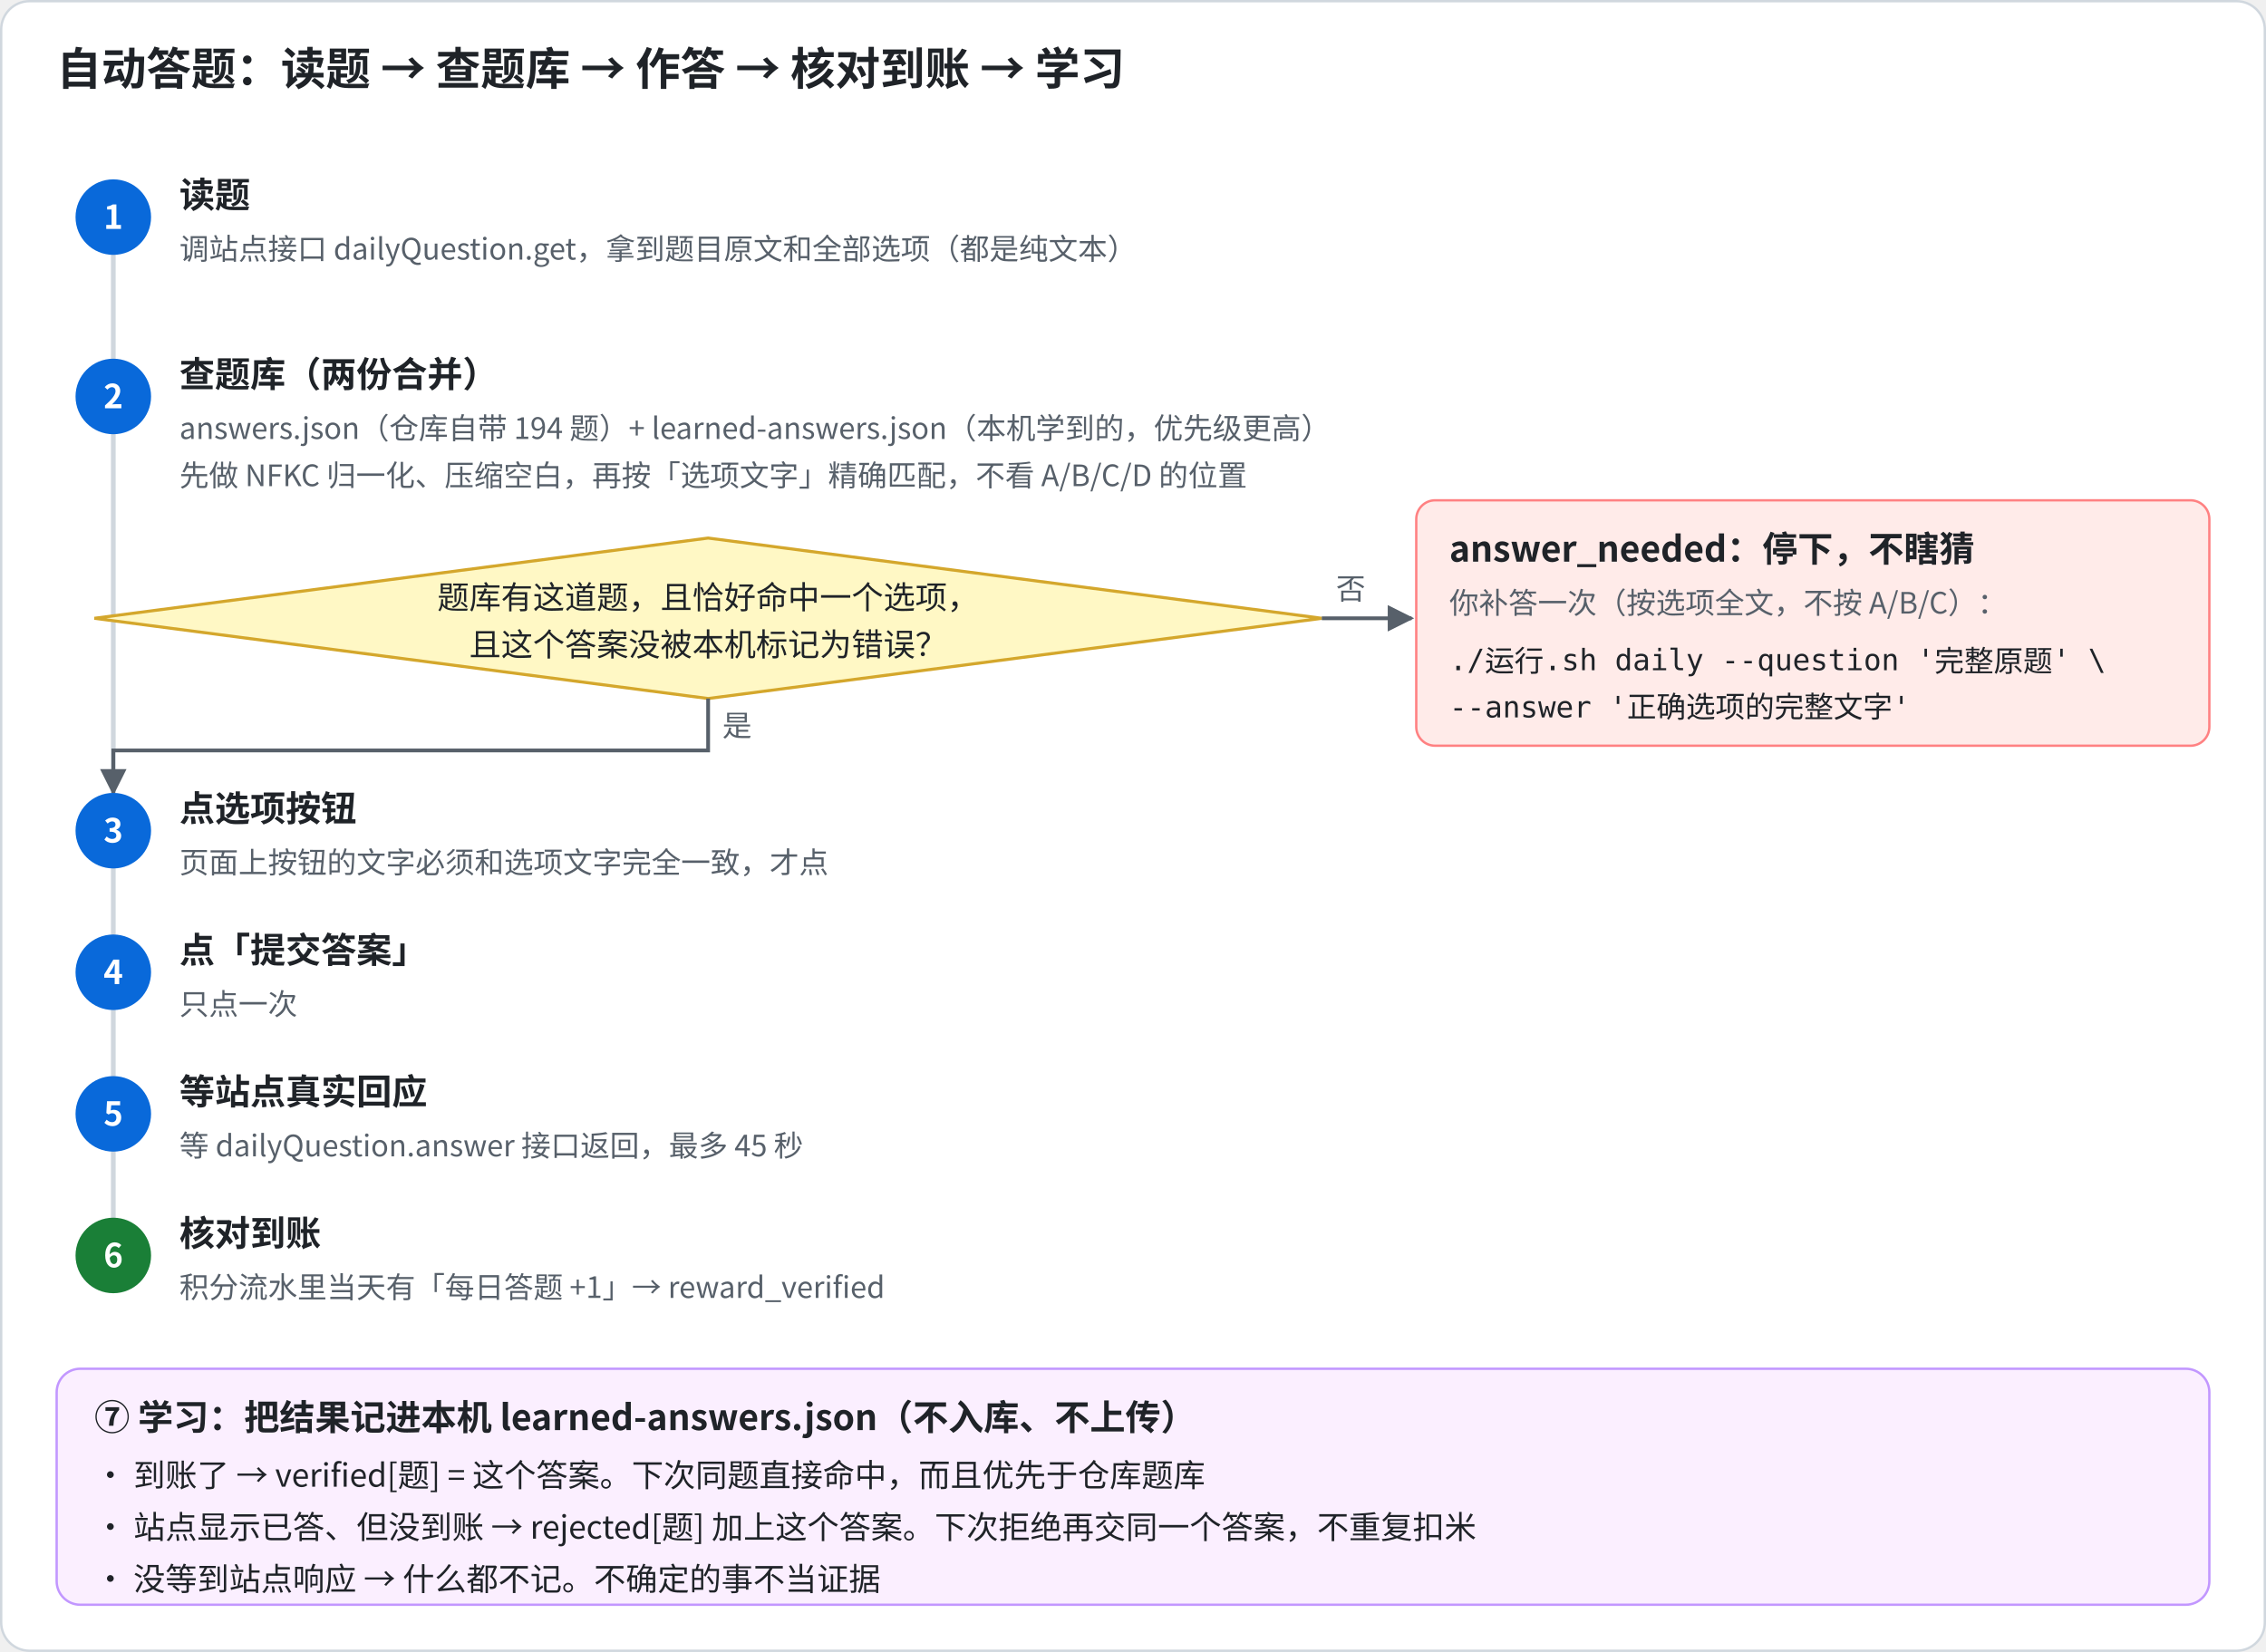
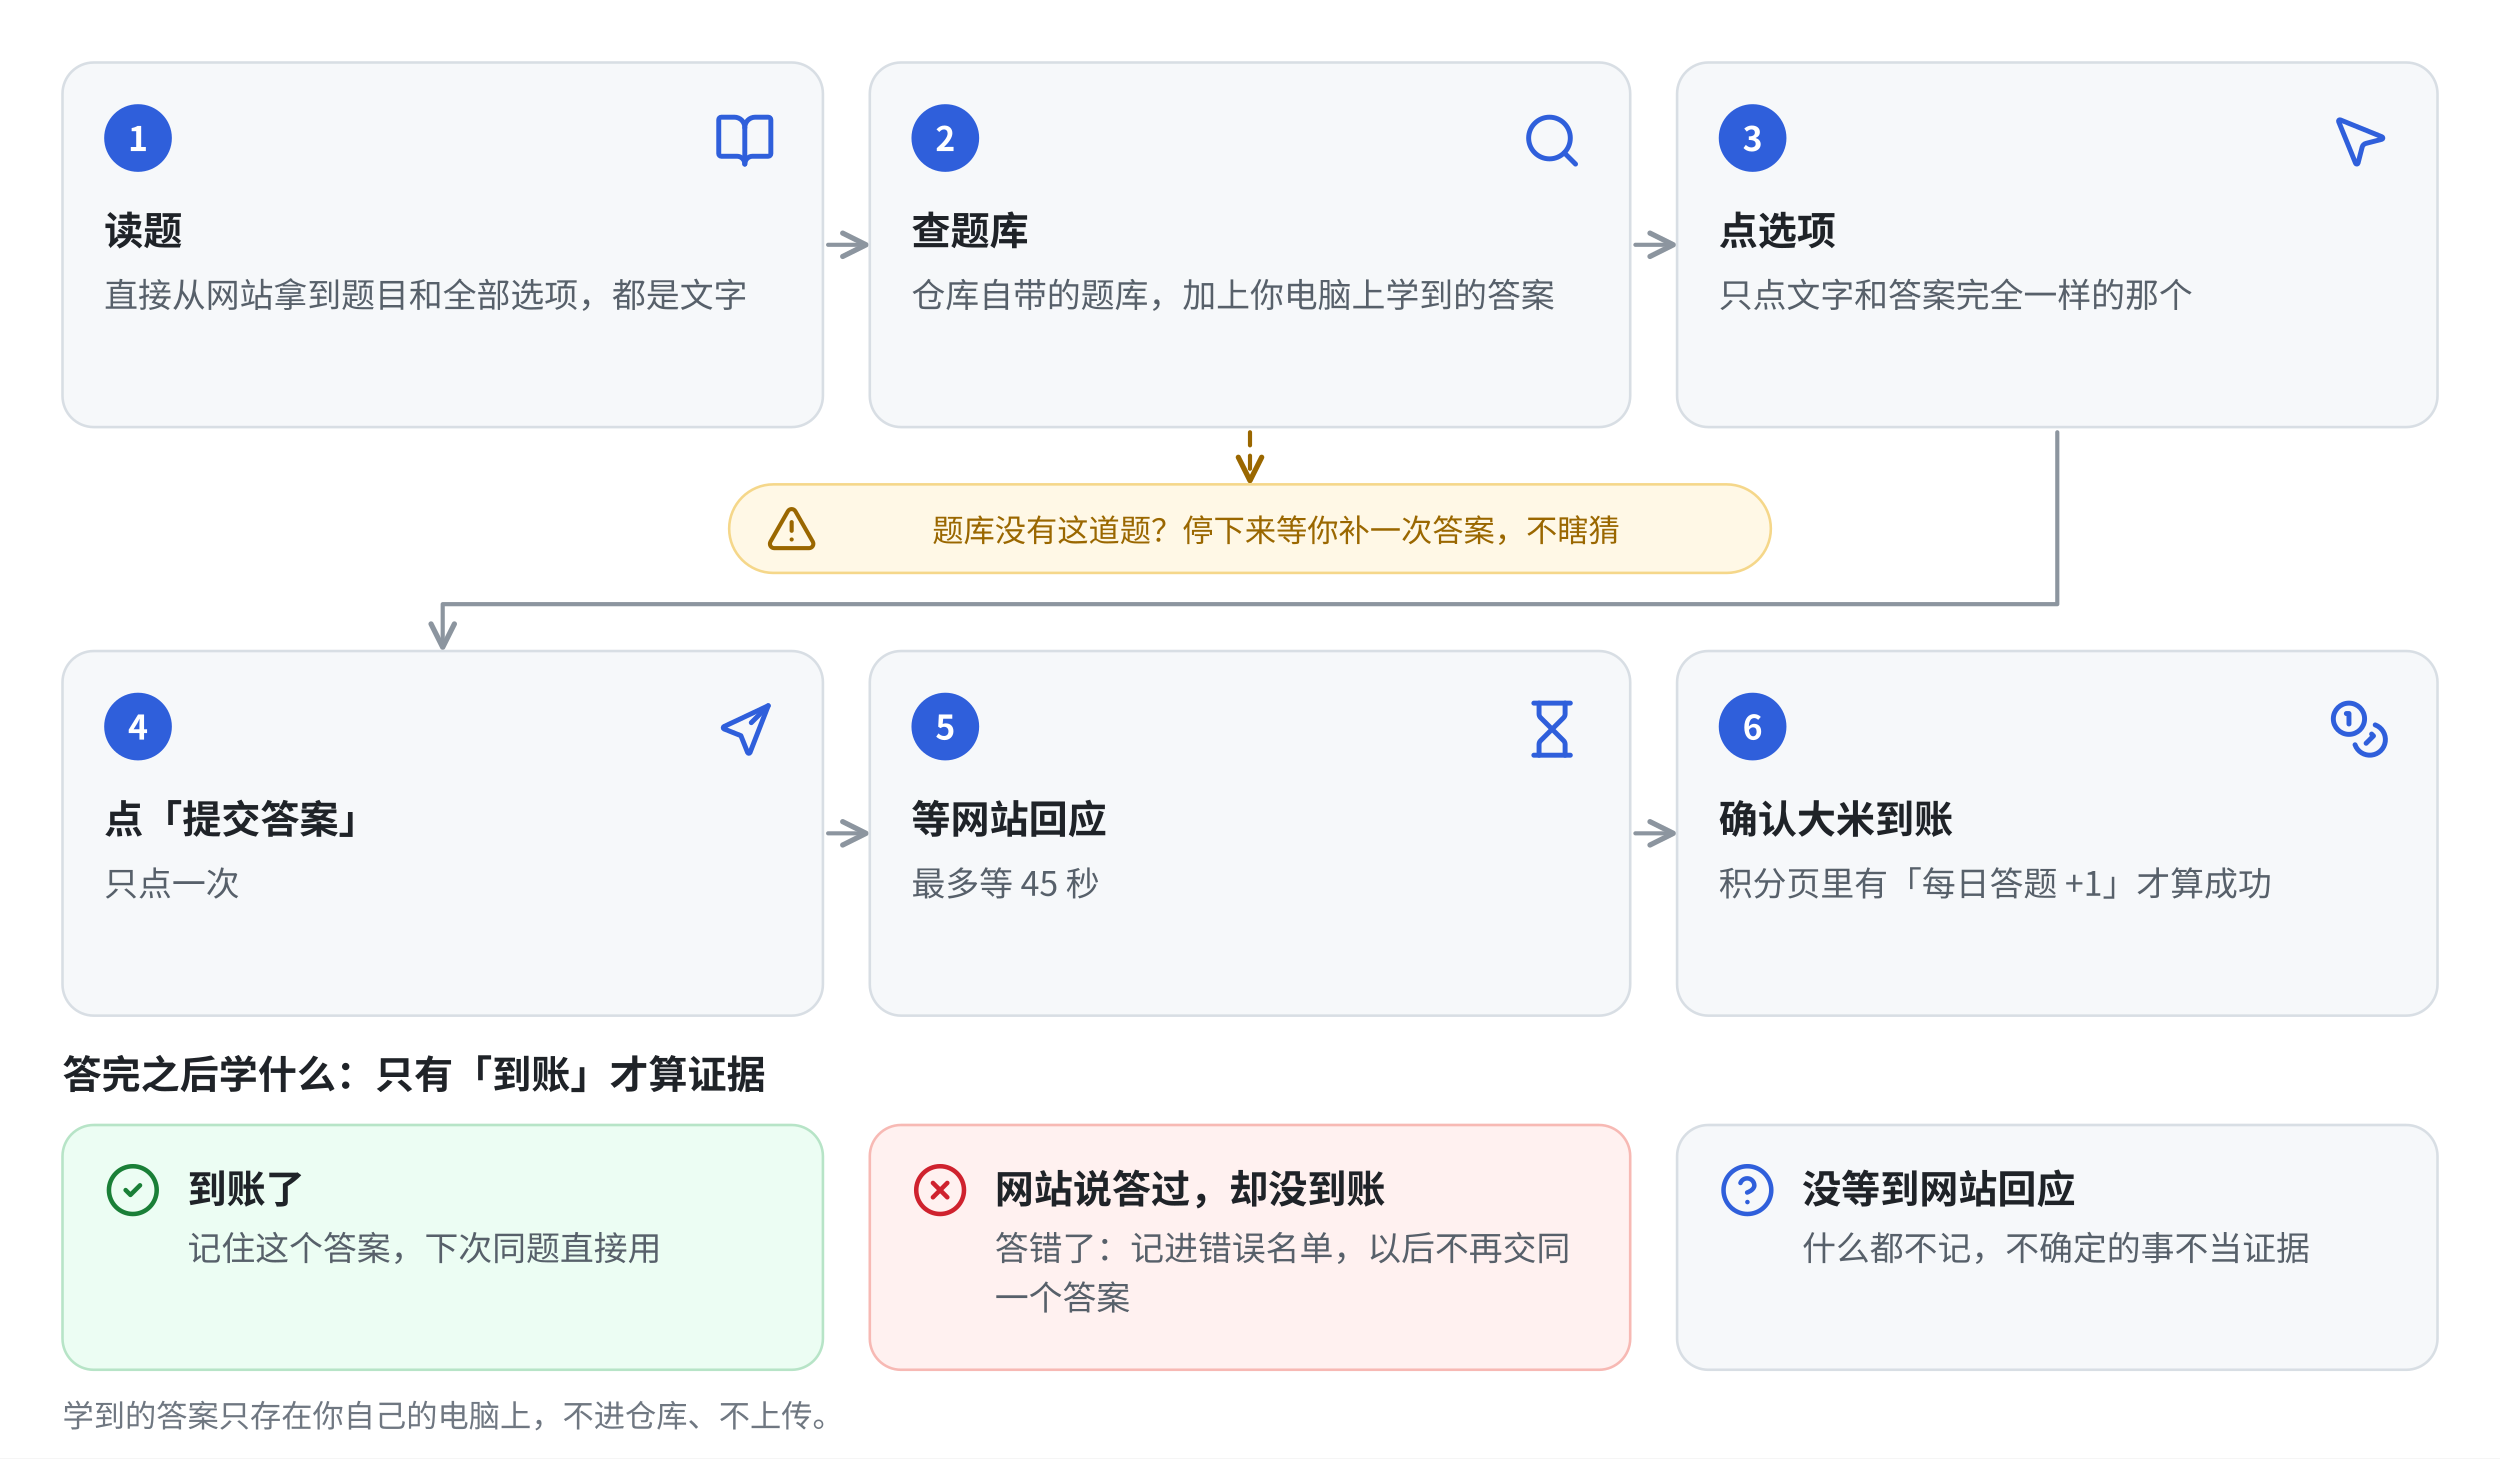
- <svg xmlns="http://www.w3.org/2000/svg" width="960" height="700" viewBox="0 0 960 700" role="img" aria-label="自动答题：读题、查题库、作答、核对到账、学习">
+ <svg xmlns="http://www.w3.org/2000/svg" width="960" height="560" viewBox="0 0 960 560" role="img" aria-label="自动答题：读题、查题库、作答、核对到账、学习">
  <style>
- text{font-family:-apple-system,BlinkMacSystemFont,'Segoe UI','PingFang SC','Hiragino Sans GB','Microsoft YaHei','Noto Sans CJK SC',Helvetica,Arial,sans-serif;fill:#1f2328}
- .h{font-size:19px;font-weight:700}.b{font-size:15px;font-weight:600}.t{font-size:13.5px}.s{font-size:12.5px;fill:#57606a}.n{font-size:14px;font-weight:700;fill:#fff}
- .m{font-family:ui-monospace,SFMono-Regular,Menlo,Consolas,monospace;font-size:12.5px}
- .ar{stroke:#57606a;stroke-width:1.6;fill:none;marker-end:url(#ar)}
+ text{font-family:-apple-system,BlinkMacSystemFont,'Segoe UI','PingFang SC','Hiragino Sans GB','Microsoft YaHei','Noto Sans CJK SC',Helvetica,Arial,sans-serif;fill:#1f2328;font-size:13px}
+ .h{font-size:15px;font-weight:600}.hb{font-size:17px;font-weight:700}
+ .s{font-size:13px;fill:#57606a}.xs{font-size:12px;fill:#6f7781}
+ .mono{font-family:ui-monospace,SFMono-Regular,Menlo,Consolas,'PingFang SC','Microsoft YaHei',monospace;font-size:12px;fill:#57606a}
+ .w{fill:#ffffff;font-weight:600}
+ .bg{fill:#ffffff}
+ .line{stroke:#8c959f;stroke-width:1.6;fill:none;stroke-linecap:round;stroke-linejoin:round}
+ .line.soft{stroke:#c9d1d9}
+ .ar{stroke:#8c959f;stroke-width:1.6;fill:none;marker-end:url(#ah);stroke-linecap:round;stroke-linejoin:round}
+ .ar.blue{stroke:#2f5fdb;marker-end:url(#ah-blue)}.ar.green{stroke:#1a7f37;marker-end:url(#ah-green)}
+ .ar.red{stroke:#cf222e;marker-end:url(#ah-red)}.ar.amber{stroke:#9a6700;marker-end:url(#ah-amber)}
+ .ar.dash{stroke-dasharray:5 4}
+ .ic{fill:none;stroke-width:1.9;stroke-linecap:round;stroke-linejoin:round}
+ .c-gray{fill:#f6f8fa;stroke:#d8dee4;stroke-width:1}.f-gray{fill:#57606a}.k-gray{stroke:#57606a}.t-gray{fill:#57606a}.ic-gray{stroke:#57606a}.sf-gray{fill:#f6f8fa}.ss-gray{stroke:#d8dee4}
+ .c-blue{fill:#eef4ff;stroke:#c7d7fe;stroke-width:1}.f-blue{fill:#2f5fdb}.k-blue{stroke:#2f5fdb}.t-blue{fill:#2f5fdb}.ic-blue{stroke:#2f5fdb}.sf-blue{fill:#eef4ff}.ss-blue{stroke:#c7d7fe}
+ .c-green{fill:#ecfdf3;stroke:#b7e4c7;stroke-width:1}.f-green{fill:#1a7f37}.k-green{stroke:#1a7f37}.t-green{fill:#1a7f37}.ic-green{stroke:#1a7f37}.sf-green{fill:#ecfdf3}.ss-green{stroke:#b7e4c7}
+ .c-amber{fill:#fff8e6;stroke:#f5d78a;stroke-width:1}.f-amber{fill:#9a6700}.k-amber{stroke:#9a6700}.t-amber{fill:#9a6700}.ic-amber{stroke:#9a6700}.sf-amber{fill:#fff8e6}.ss-amber{stroke:#f5d78a}
+ .c-red{fill:#fff1f0;stroke:#f7b9b4;stroke-width:1}.f-red{fill:#cf222e}.k-red{stroke:#cf222e}.t-red{fill:#cf222e}.ic-red{stroke:#cf222e}.sf-red{fill:#fff1f0}.ss-red{stroke:#f7b9b4}
+ .c-purple{fill:#f6f1ff;stroke:#d6c7f5;stroke-width:1}.f-purple{fill:#6e40c9}.k-purple{stroke:#6e40c9}.t-purple{fill:#6e40c9}.ic-purple{stroke:#6e40c9}.sf-purple{fill:#f6f1ff}.ss-purple{stroke:#d6c7f5}
+ @media (prefers-color-scheme: dark){
+ text{fill:#e6edf3}.s{fill:#a3adb8}.xs{fill:#8b949e}.mono{fill:#a3adb8}.w{fill:#ffffff}
+ .bg{fill:#0d1117}
+ .line{stroke:#6e7681}.line.soft{stroke:#30363d}
+ .ar{stroke:#6e7681}
+ .ar.blue{stroke:#79a6ff}.ar.green{stroke:#4ad07a}.ar.red{stroke:#ff7b72}.ar.amber{stroke:#e3b341}
+ .c-gray{fill:#161b22;stroke:#30363d}.f-gray{fill:#8b949e}.k-gray{stroke:#8b949e}.t-gray{fill:#8b949e}.ic-gray{stroke:#8b949e}.sf-gray{fill:#161b22}.ss-gray{stroke:#30363d}
+ .c-blue{fill:#12203a;stroke:#2b4a86}.f-blue{fill:#79a6ff}.k-blue{stroke:#79a6ff}.t-blue{fill:#79a6ff}.ic-blue{stroke:#79a6ff}.sf-blue{fill:#12203a}.ss-blue{stroke:#2b4a86}
+ .c-green{fill:#0f2a1a;stroke:#1f5a33}.f-green{fill:#4ad07a}.k-green{stroke:#4ad07a}.t-green{fill:#4ad07a}.ic-green{stroke:#4ad07a}.sf-green{fill:#0f2a1a}.ss-green{stroke:#1f5a33}
+ .c-amber{fill:#2e2410;stroke:#6b4f12}.f-amber{fill:#e3b341}.k-amber{stroke:#e3b341}.t-amber{fill:#e3b341}.ic-amber{stroke:#e3b341}.sf-amber{fill:#2e2410}.ss-amber{stroke:#6b4f12}
+ .c-red{fill:#301416;stroke:#7a2a2e}.f-red{fill:#ff7b72}.k-red{stroke:#ff7b72}.t-red{fill:#ff7b72}.ic-red{stroke:#ff7b72}.sf-red{fill:#301416}.ss-red{stroke:#7a2a2e}
+ .c-purple{fill:#231a36;stroke:#4a3480}.f-purple{fill:#b083f0}.k-purple{stroke:#b083f0}.t-purple{fill:#b083f0}.ic-purple{stroke:#b083f0}.sf-purple{fill:#231a36}.ss-purple{stroke:#4a3480}
+ }
</style>
  <defs>
-     <marker id="ar" viewBox="0 0 10 10" refX="9" refY="5" markerWidth="7" markerHeight="7" orient="auto-start-reverse">
-       <path d="M0,0 L10,5 L0,10 z" fill="#57606a" />
+     <marker id="ah" viewBox="0 0 10 10" refX="8.5" refY="5" markerWidth="7" markerHeight="7" orient="auto-start-reverse">
+       <path d="M1,1 L9,5 L1,9" fill="none" stroke="#8c959f" stroke-width="1.8" stroke-linecap="round" stroke-linejoin="round" />
+     </marker>
+     <marker id="ah-blue" viewBox="0 0 10 10" refX="8.5" refY="5" markerWidth="7" markerHeight="7" orient="auto-start-reverse">
+       <path d="M1,1 L9,5 L1,9" fill="none" stroke="#2f5fdb" stroke-width="1.8" stroke-linecap="round" stroke-linejoin="round" />
+     </marker>
+     <marker id="ah-green" viewBox="0 0 10 10" refX="8.5" refY="5" markerWidth="7" markerHeight="7" orient="auto-start-reverse">
+       <path d="M1,1 L9,5 L1,9" fill="none" stroke="#1a7f37" stroke-width="1.8" stroke-linecap="round" stroke-linejoin="round" />
+     </marker>
+     <marker id="ah-red" viewBox="0 0 10 10" refX="8.5" refY="5" markerWidth="7" markerHeight="7" orient="auto-start-reverse">
+       <path d="M1,1 L9,5 L1,9" fill="none" stroke="#cf222e" stroke-width="1.8" stroke-linecap="round" stroke-linejoin="round" />
+     </marker>
+     <marker id="ah-amber" viewBox="0 0 10 10" refX="8.5" refY="5" markerWidth="7" markerHeight="7" orient="auto-start-reverse">
+       <path d="M1,1 L9,5 L1,9" fill="none" stroke="#9a6700" stroke-width="1.8" stroke-linecap="round" stroke-linejoin="round" />
    </marker>
  </defs>
-   <rect x="0.5" y="0.5" width="959" height="699" rx="12" fill="#fff" stroke="#d0d7de" />
-   <text x="24" y="36" class="h">自动答题：读题 → 查题库 → 作答 → 核对到账 → 学习</text>
-   <line x1="48" y1="92" x2="48" y2="532" stroke="#d0d7de" stroke-width="2" />
-   <circle cx="48" cy="92" r="16" fill="#0969da" />
-   <text x="48" y="97" class="n" text-anchor="middle">1</text>
-   <text x="76" y="88" class="b">读题</text>
-   <text x="76" y="110" class="s">调站点接口 dailyQuestion.get，拿到题目原文和全部选项（都是纯文本）</text>
-   <circle cx="48" cy="168" r="16" fill="#0969da" />
-   <text x="48" y="173" class="n" text-anchor="middle">2</text>
-   <text x="76" y="164" class="b">查题库（两份合并）</text>
-   <text x="76" y="186" class="s">answers.json（仓库自带 194 题）+ learned-answers.json（本机学到的，优先级更高）</text>
-   <text x="76" y="206" class="s">先做 NFKC 归一化、压缩空白，再按「选项文字」精确匹配，不看 A/B/C/D 的位置</text>
-   <polygon points="300,228 560,262 300,296 40,262" fill="#fff8c5" stroke="#d4a72c" stroke-width="1.3" />
-   <text x="300" y="258" class="t" text-anchor="middle">题库有这道题，且恰好命中一个选项，</text>
-   <text x="300" y="278" class="t" text-anchor="middle">且这个答案没被本机标记为错误？</text>
-   <path d="M560,262 L598,262" class="ar" />
-   <text x="566" y="254" class="s">否</text>
-   <rect x="600" y="212" width="336" height="104" rx="8" fill="#ffebe9" stroke="#ff8182" />
-   <text x="614" y="238" class="b">answer_needed：停下，不瞎猜</text>
-   <text x="614" y="260" class="s">你补答一次（按选项全文，不按 A/B/C）：</text>
-   <text x="614" y="284" class="m">./运行.sh daily --question '完整原题' \</text>
-   <text x="614" y="304" class="m">    --answer '正确选项的完整文字'</text>
-   <path d="M300,296 L300,318 L48,318 L48,336" class="ar" />
-   <text x="306" y="312" class="s">是</text>
-   <circle cx="48" cy="352" r="16" fill="#0969da" />
-   <text x="48" y="357" class="n" text-anchor="middle">3</text>
-   <text x="76" y="348" class="b">点选项按钮</text>
-   <text x="76" y="370" class="s">页面上按钮的文字必须和选项文字完全一致，才点</text>
-   <circle cx="48" cy="412" r="16" fill="#0969da" />
-   <text x="48" y="417" class="n" text-anchor="middle">4</text>
-   <text x="76" y="408" class="b">点「提交答案」</text>
-   <text x="76" y="430" class="s">只点一次</text>
-   <circle cx="48" cy="472" r="16" fill="#0969da" />
-   <text x="48" y="477" class="n" text-anchor="middle">5</text>
-   <text x="76" y="468" class="b">等站点真实回应</text>
-   <text x="76" y="490" class="s">等 dailyQuestion.answer 接口返回，最多 45 秒</text>
-   <circle cx="48" cy="532" r="16" fill="#1a7f37" />
-   <text x="48" y="537" class="n" text-anchor="middle">6</text>
-   <text x="76" y="528" class="b">核对到账</text>
-   <text x="76" y="550" class="s">积分流水里当天有「每日答题 +1」→ reward_verified</text>
-   <rect x="24" y="580" width="912" height="100" rx="10" fill="#fbefff" stroke="#c297ff" />
-   <text x="40" y="606" class="b">⑦ 学习：把结果记进本机 learned-answers.json（不入库、不上传）</text>
-   <text x="40" y="630" class="t">· 到账了 → verified[题] = 这个答案。下次同题直接命中，而且优先于仓库题库</text>
-   <text x="40" y="652" class="t">· 站点显示已答、但没到账 → rejected[题] 加上这个答案。下次拒绝再交同一个答案，不重复扣米</text>
-   <text x="40" y="674" class="t">· 没等到站点响应 → 什么都不记。不确定的事不当证据</text>
+   <rect width="960" height="560" class="bg" />
+   <rect x="24.0" y="24.0" width="292.0" height="140.0" rx="12" class="c-gray" />
+   <circle cx="53.0" cy="53.0" r="13" class="f-blue" />
+   <text x="53" y="58" class="w" text-anchor="middle" style="font-size:13px">1</text>
+   <g transform="translate(274.0,42.0) scale(1.000)" class="ic ic-blue">
+     <path d="M12 7v14" />
+     <path d="M3 18a1 1 0 0 1-1-1V4a1 1 0 0 1 1-1h5a4 4 0 0 1 4 4 4 4 0 0 1 4-4h5a1 1 0 0 1 1 1v13a1 1 0 0 1-1 1h-6a3 3 0 0 0-3 3 3 3 0 0 0-3-3z" />
+   </g>
+   <text x="40" y="94" class="h">读题</text>
+   <text x="40" y="118" class="s">直接从网站拿到题目和全部选项，都是文字</text>
+   <path d="M318.0,94.0 L332.0,94.0" class="ar" />
+   <rect x="334.0" y="24.0" width="292.0" height="140.0" rx="12" class="c-gray" />
+   <circle cx="363.0" cy="53.0" r="13" class="f-blue" />
+   <text x="363" y="58" class="w" text-anchor="middle" style="font-size:13px">2</text>
+   <g transform="translate(584.0,42.0) scale(1.000)" class="ic ic-blue">
+     <circle cx="11" cy="11" r="8" />
+     <path d="m21 21-4.3-4.3" />
+   </g>
+   <text x="350" y="94" class="h">查题库</text>
+   <text x="350" y="118" class="s">仓库自带的题库，加上你电脑上学到的答案</text>
+   <path d="M628.0,94.0 L642.0,94.0" class="ar" />
+   <rect x="644.0" y="24.0" width="292.0" height="140.0" rx="12" class="c-gray" />
+   <circle cx="673.0" cy="53.0" r="13" class="f-blue" />
+   <text x="673" y="58" class="w" text-anchor="middle" style="font-size:13px">3</text>
+   <g transform="translate(894.0,42.0) scale(1.000)" class="ic ic-blue">
+     <path d="M4.04 4.69a.5.5 0 0 1 .65-.65l16 6.5a.5.5 0 0 1-.06.95l-6.13 1.58a2 2 0 0 0-1.43 1.43l-1.58 6.13a.5.5 0 0 1-.95.06z" />
+   </g>
+   <text x="660" y="94" class="h">点选项</text>
+   <text x="660" y="118" class="s">只点文字和答案完全一样的那个</text>
+   <path d="M480.0,166.0 L480.0,184.0" class="ar amber dash" />
+   <rect x="280.0" y="186.0" width="400.0" height="34.0" rx="17" class="c-amber" />
+   <g transform="translate(294.0,193.0) scale(0.833)" class="ic ic-amber">
+     <path d="m21.73 18-8-14a2 2 0 0 0-3.48 0l-8 14A2 2 0 0 0 4 21h16a2 2 0 0 0 1.73-3" />
+     <path d="M12 9v4" />
+     <path d="M12 17h.01" />
+   </g>
+   <text x="490" y="208" class="xs t-amber" text-anchor="middle">题库没有这道题？停下来等你补一次答案，不瞎猜</text>
+   <path d="M790.0,166.0 L790.0,232.0 L170.0,232.0 L170.0,248.0" class="ar" />
+   <rect x="24.0" y="250.0" width="292.0" height="140.0" rx="12" class="c-gray" />
+   <circle cx="53.0" cy="279.0" r="13" class="f-blue" />
+   <text x="53" y="284" class="w" text-anchor="middle" style="font-size:13px">4</text>
+   <g transform="translate(274.0,268.0) scale(1.000)" class="ic ic-blue">
+     <path d="M14.5 9.5 21 3" />
+     <path d="M21 3 14 21a.5.5 0 0 1-.9 0l-2.6-6.5L4 11.9a.5.5 0 0 1 0-.9Z" />
+   </g>
+   <text x="40" y="320" class="h">点「提交答案」</text>
+   <text x="40" y="344" class="s">只点一次</text>
+   <path d="M318.0,320.0 L332.0,320.0" class="ar" />
+   <rect x="334.0" y="250.0" width="292.0" height="140.0" rx="12" class="c-gray" />
+   <circle cx="363.0" cy="279.0" r="13" class="f-blue" />
+   <text x="363" y="284" class="w" text-anchor="middle" style="font-size:13px">5</text>
+   <g transform="translate(584.0,268.0) scale(1.000)" class="ic ic-blue">
+     <path d="M5 22h14" />
+     <path d="M5 2h14" />
+     <path d="M17 22v-4.2a2 2 0 0 0-.6-1.4L12 12l-4.4 4.4A2 2 0 0 0 7 17.8V22" />
+     <path d="M7 2v4.2a2 2 0 0 0 .6 1.4L12 12l4.4-4.4A2 2 0 0 0 17 6.2V2" />
+   </g>
+   <text x="350" y="320" class="h">等网站回应</text>
+   <text x="350" y="344" class="s">最多等 45 秒</text>
+   <path d="M628.0,320.0 L642.0,320.0" class="ar" />
+   <rect x="644.0" y="250.0" width="292.0" height="140.0" rx="12" class="c-gray" />
+   <circle cx="673.0" cy="279.0" r="13" class="f-blue" />
+   <text x="673" y="284" class="w" text-anchor="middle" style="font-size:13px">6</text>
+   <g transform="translate(894.0,268.0) scale(1.000)" class="ic ic-blue">
+     <circle cx="8" cy="8" r="6" />
+     <path d="M18.09 10.37A6 6 0 1 1 10.34 18" />
+     <path d="M7 6h1v4" />
+     <path d="m16.71 13.88.7.71-2.82 2.82" />
+   </g>
+   <text x="660" y="320" class="h">确认大米到账</text>
+   <text x="660" y="344" class="s">积分页里有「每日答题 +1」才算成功</text>
+   <text x="24" y="418" class="h">答完之后学什么：只有「到账」才算证据</text>
+   <rect x="24.0" y="432.0" width="292.0" height="94.0" rx="12" class="c-green" />
+   <g transform="translate(40.0,446.0) scale(0.917)" class="ic ic-green">
+     <circle cx="12" cy="12" r="10" />
+     <path d="m9 12 2 2 4-4" />
+   </g>
+   <text x="72" y="462" class="h">到账了</text>
+   <text x="72" y="484" class="s">记住这个答案，下次同题直接用</text>
+   <rect x="334.0" y="432.0" width="292.0" height="94.0" rx="12" class="c-red" />
+   <g transform="translate(350.0,446.0) scale(0.917)" class="ic ic-red">
+     <circle cx="12" cy="12" r="10" />
+     <path d="m15 9-6 6" />
+     <path d="m9 9 6 6" />
+   </g>
+   <text x="382" y="462" class="h">网站说答过，却没到账</text>
+   <text x="382" y="484" class="s">答错了：记进错误名单，以后不再交同</text>
+   <text x="382" y="503" class="s">一个答案</text>
+   <rect x="644.0" y="432.0" width="292.0" height="94.0" rx="12" class="c-gray" />
+   <g transform="translate(660.0,446.0) scale(0.917)" class="ic ic-blue">
+     <circle cx="12" cy="12" r="10" />
+     <path d="M9.1 9a3 3 0 0 1 5.8 1c0 2-3 3-3 3" />
+     <path d="M12 17h.01" />
+   </g>
+   <text x="692" y="462" class="h">没等到网站回应</text>
+   <text x="692" y="484" class="s">什么都不记，不确定的事不当证据</text>
+   <text x="24" y="548" class="xs">学到的答案只存在你自己的电脑上，不进仓库、不上传。</text>
</svg>
